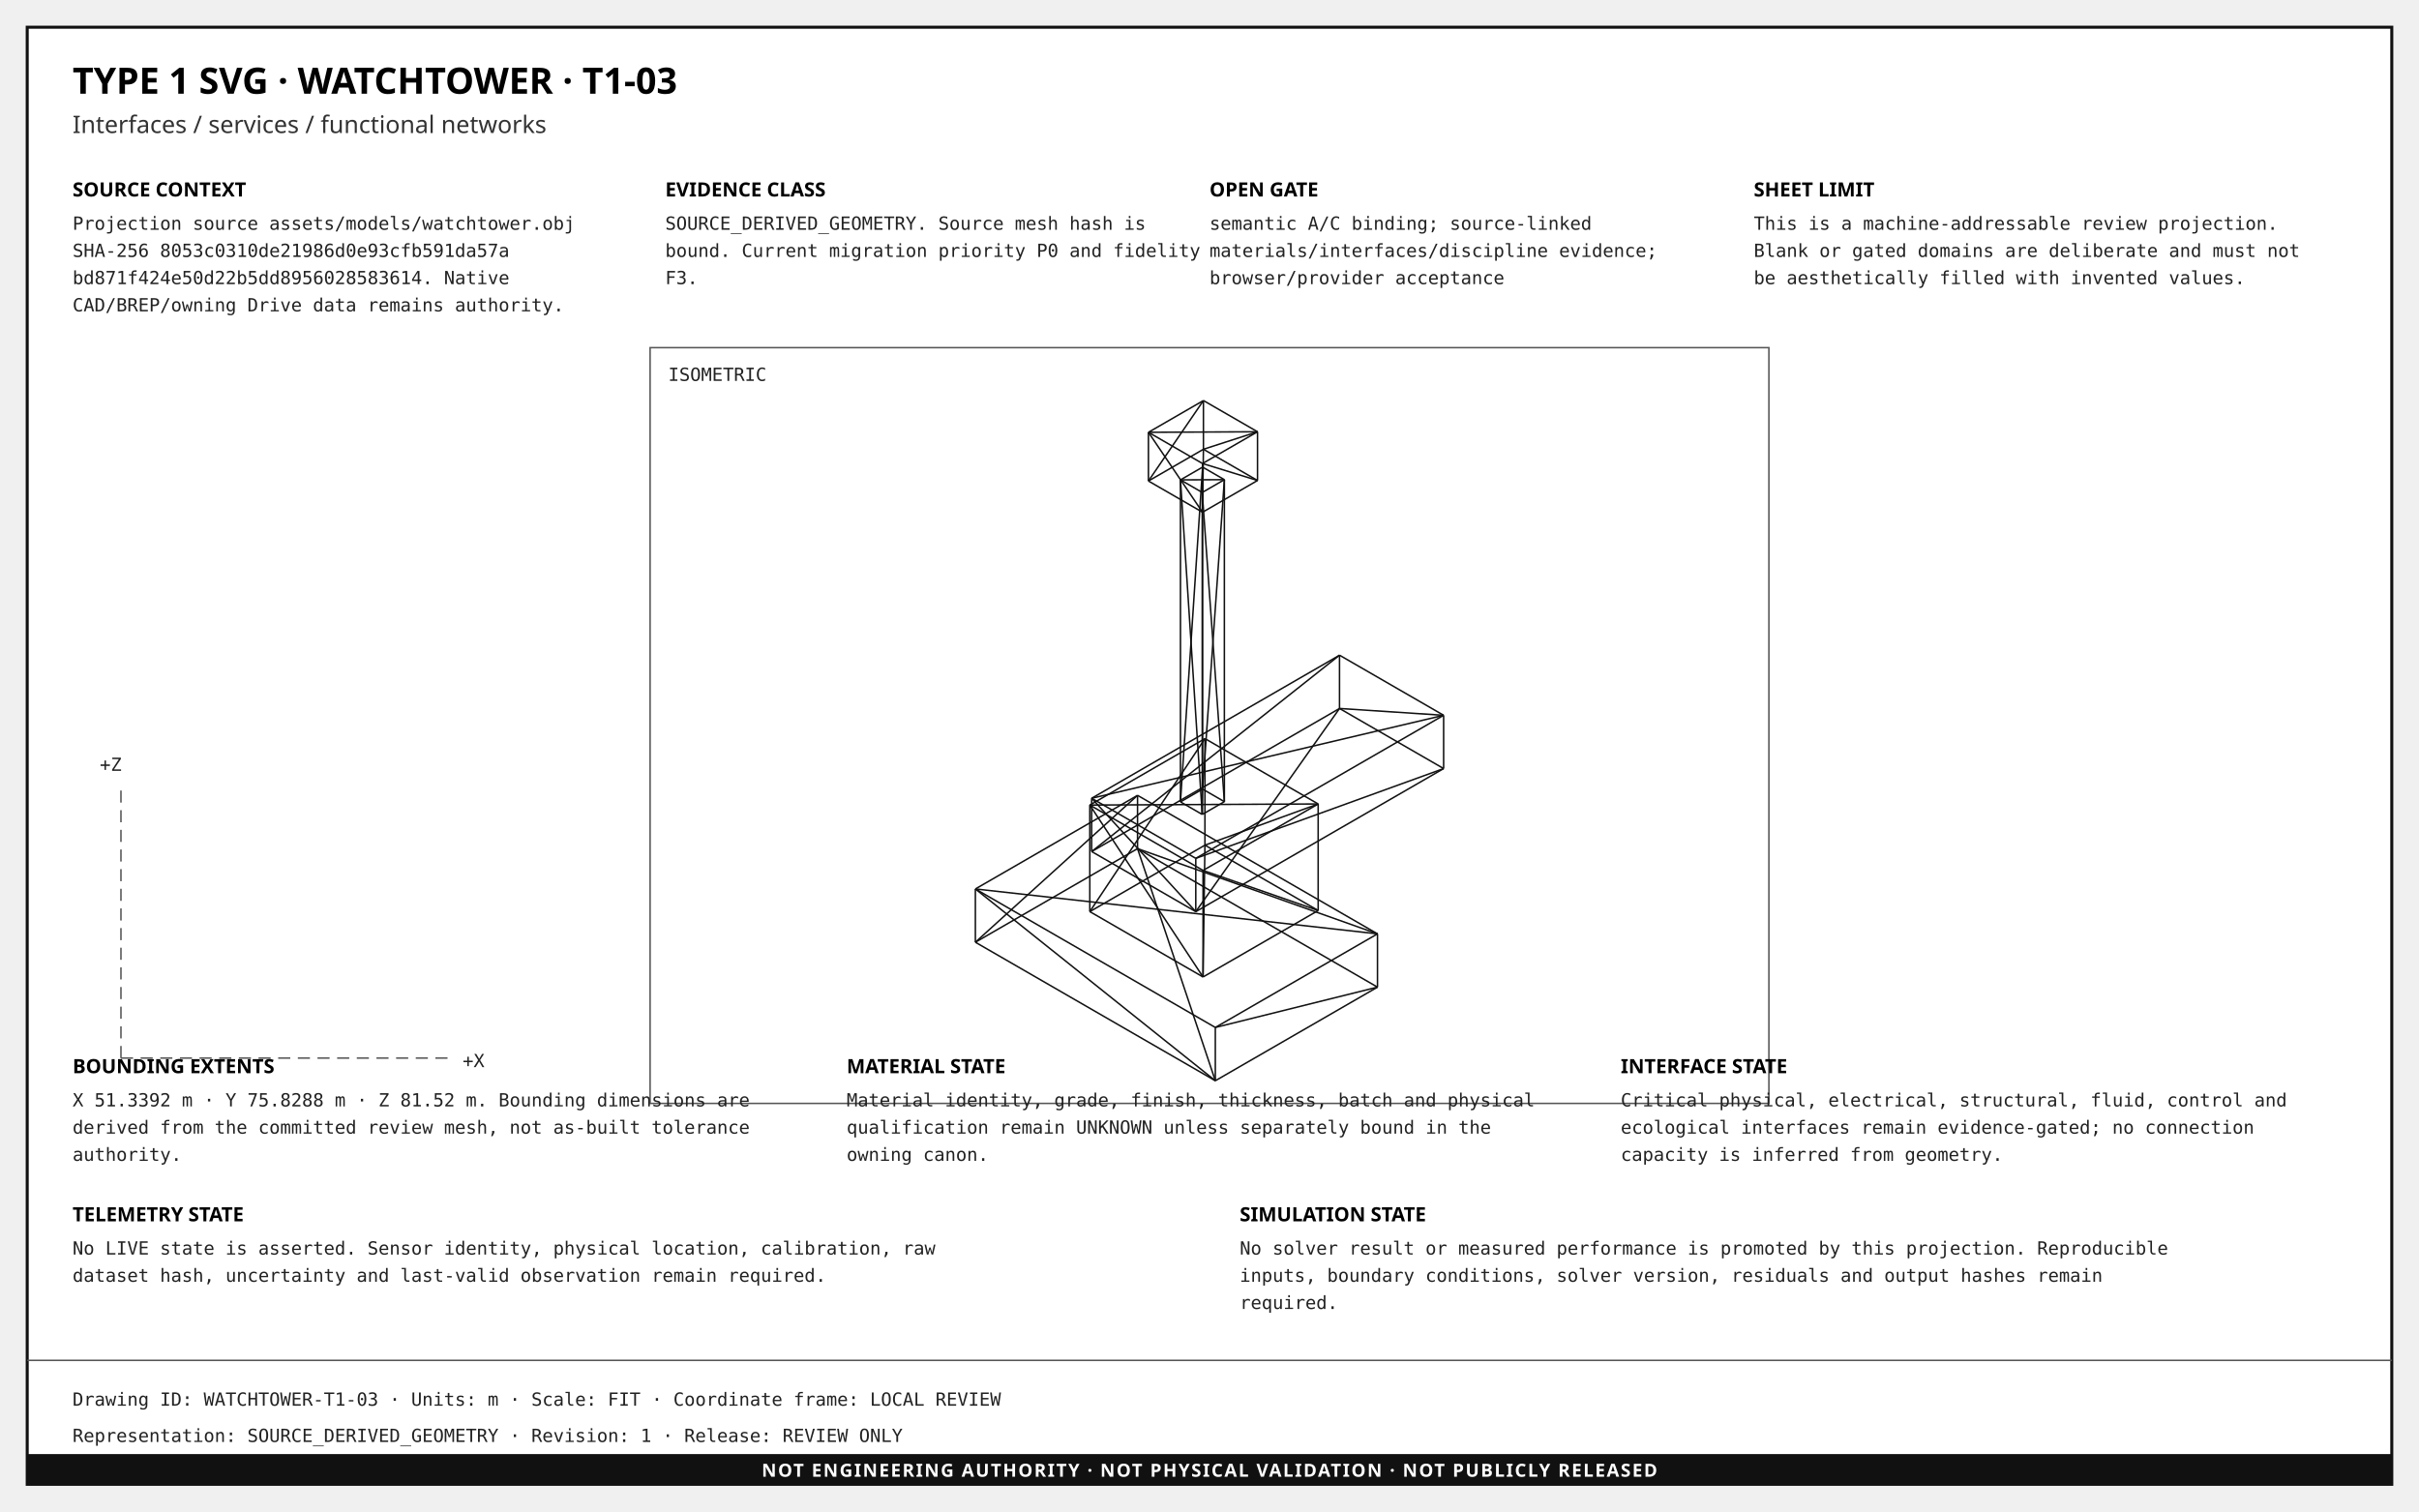
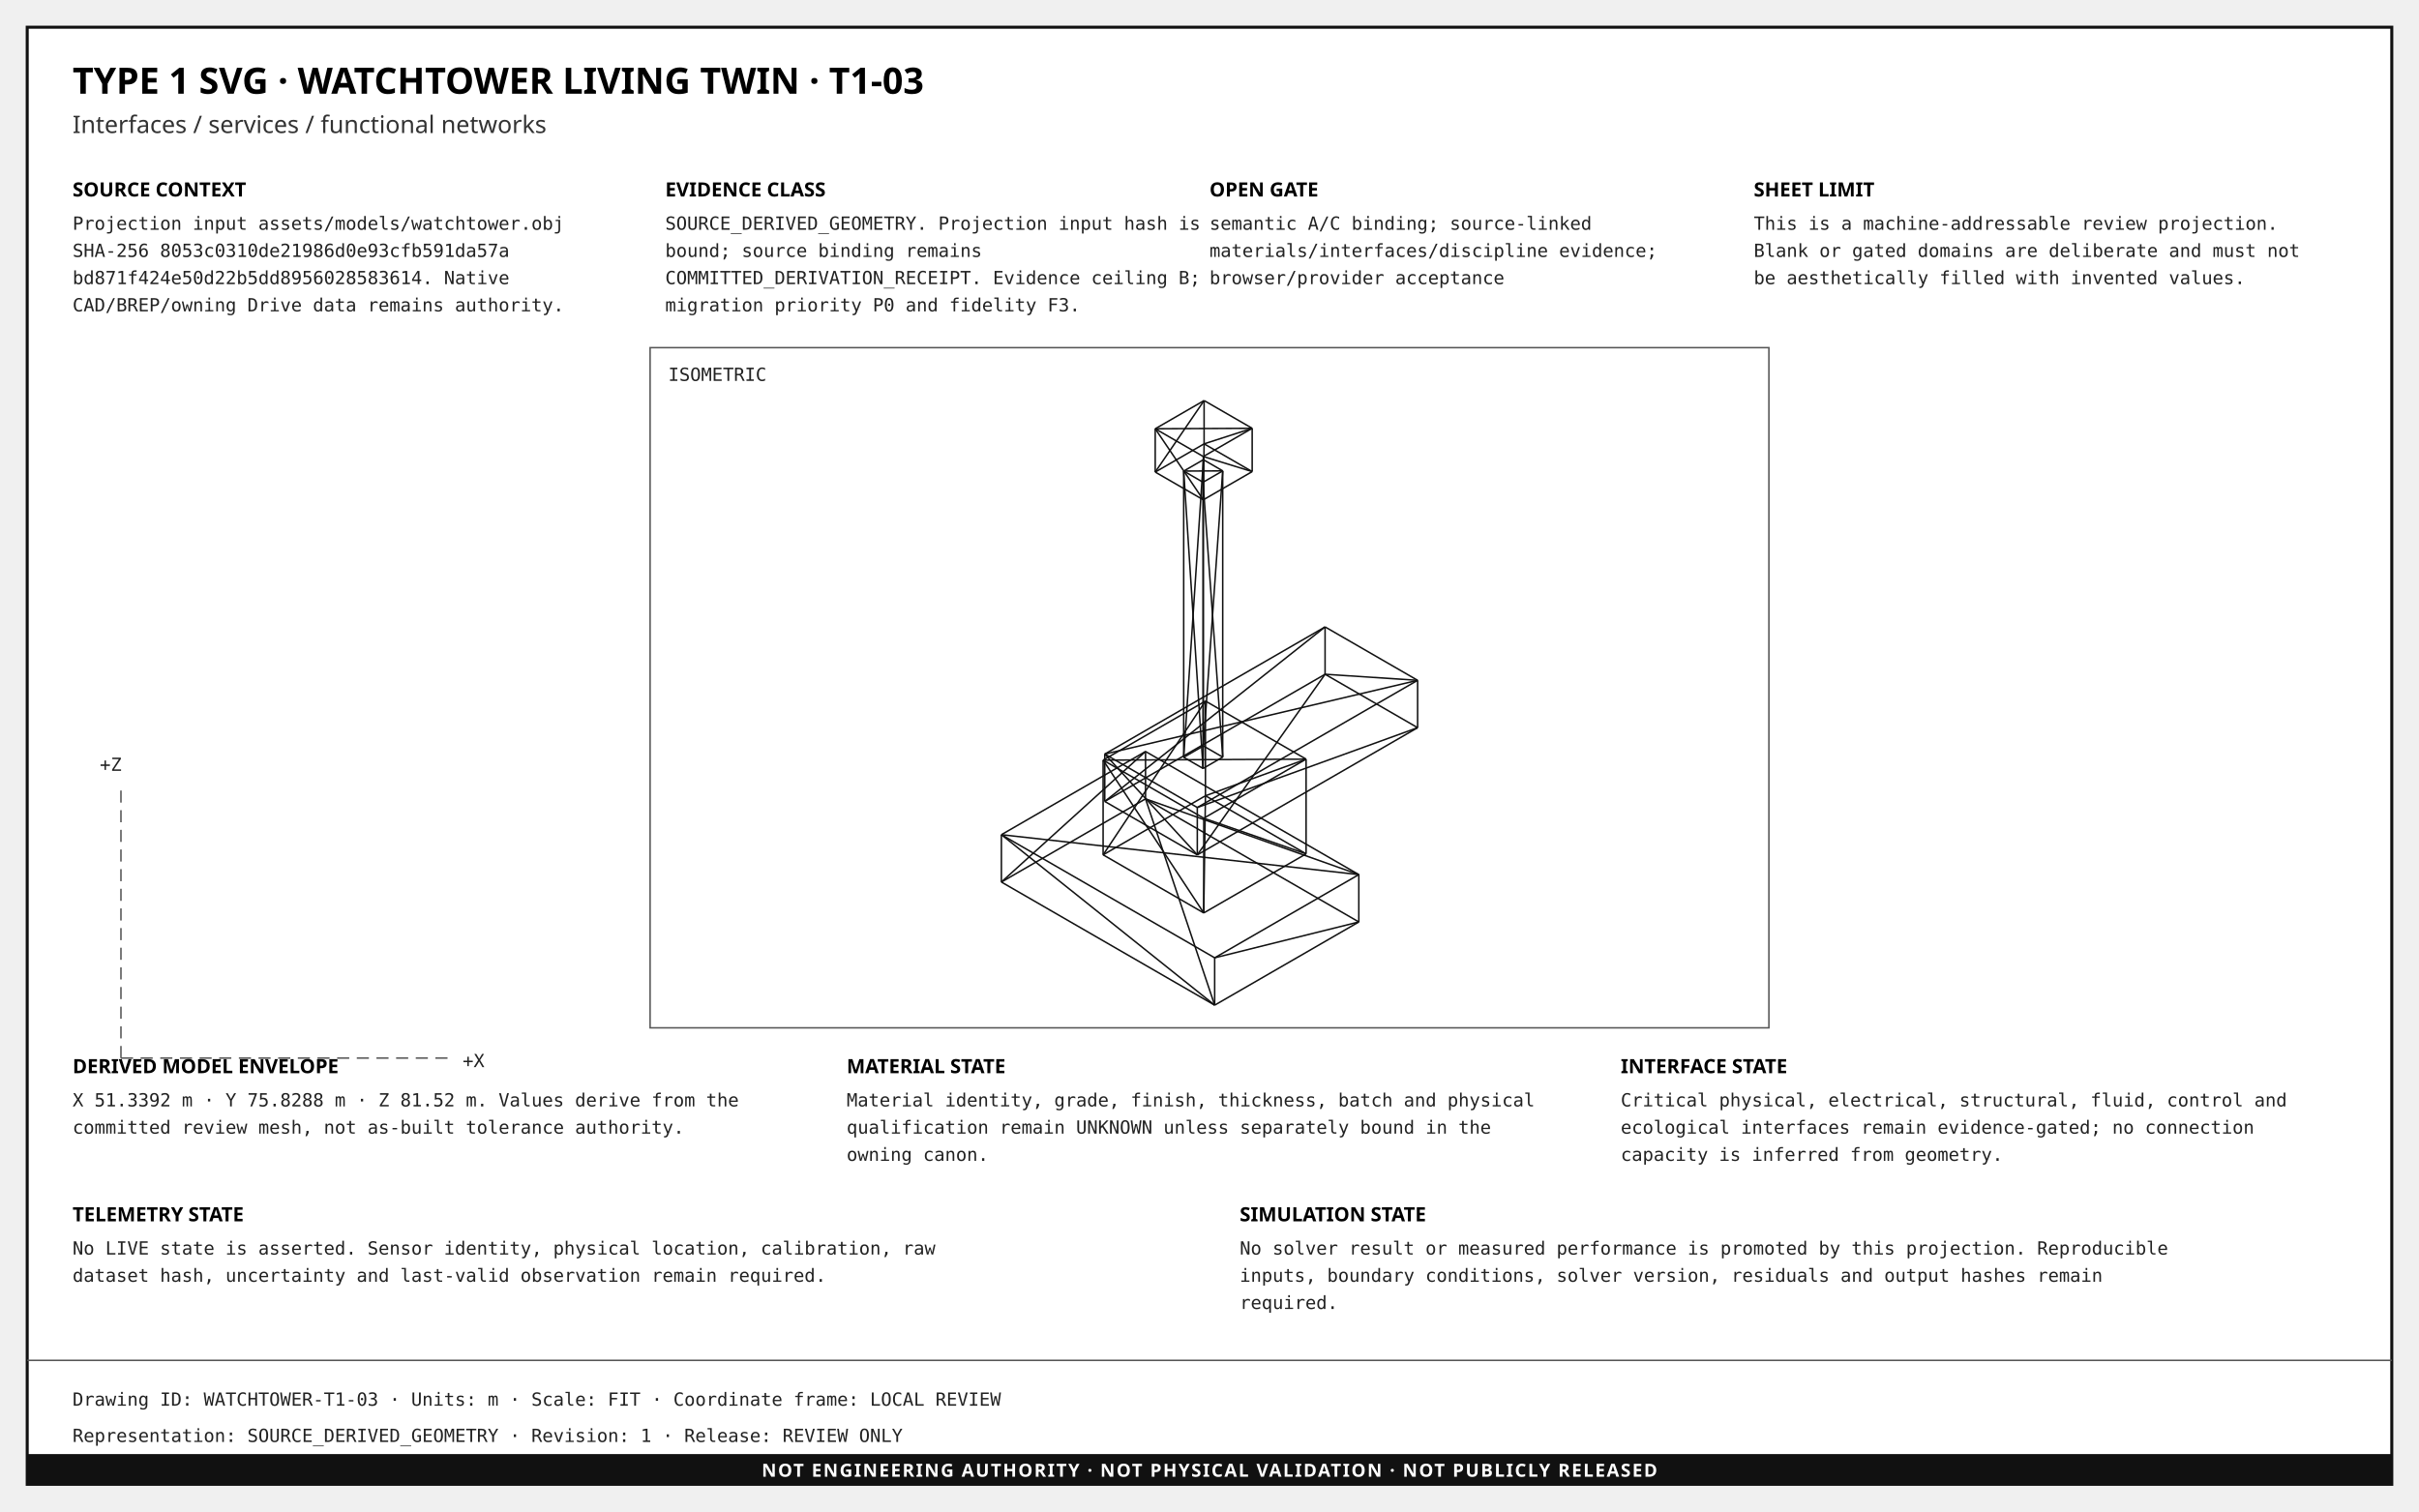
- <svg xmlns="http://www.w3.org/2000/svg" width="100%" height="auto" viewBox="0 0 1600 1000" preserveAspectRatio="xMidYMin meet" data-twin-id="watchtower" data-drawing-id="WATCHTOWER-T1-03" data-representation-class="SOURCE_DERIVED_GEOMETRY" data-release-state="REVIEW_ONLY_NOT_PUBLICLY_RELEASED">
-   <style>.sheet{fill:#fff;stroke:#111;stroke-width:2}.border,.viewbox{fill:none;stroke:#555;stroke-width:1}.geometry{stroke:#111;stroke-width:1;fill:none;vector-effect:non-scaling-stroke}.datum{stroke:#555;stroke-width:1;stroke-dasharray:8 5}.title{font:700 24px system-ui,sans-serif}.subtitle{font:16px system-ui,sans-serif;fill:#333}.section-title{font:700 13px system-ui,sans-serif}.body,.label{font:12px ui-monospace,monospace;fill:#222}.gate{fill:#111}.gate-text{font:700 12px system-ui,sans-serif;fill:#fff;letter-spacing:1px}</style>
+ <svg xmlns="http://www.w3.org/2000/svg" width="100%" height="auto" viewBox="0 0 1600 1000" preserveAspectRatio="xMidYMin meet" role="img" aria-labelledby="WATCHTOWER-T1-03-title WATCHTOWER-T1-03-desc" data-twin-id="watchtower" data-drawing-id="WATCHTOWER-T1-03" data-representation-class="SOURCE_DERIVED_GEOMETRY" data-package-kind="SOURCE_BOUNDED_REVIEW" data-evidence-ceiling="B" data-source-binding-state="COMMITTED_DERIVATION_RECEIPT" data-dimension-authority="DERIVED_MODEL_ENVELOPE_ONLY" data-type1-complete="false" data-release-eligible="false" data-release-state="REVIEW_ONLY_NOT_PUBLICLY_RELEASED">
+   <style>.sheet{fill:#fff;stroke:#111;stroke-width:2}.border,.viewbox{fill:none;stroke:#555;stroke-width:1}.geometry{stroke:#111;stroke-width:1;fill:none;vector-effect:non-scaling-stroke}.datum{stroke:#555;stroke-width:1;stroke-dasharray:8 5}.title{font:700 24px system-ui,sans-serif}.subtitle{font:16px system-ui,sans-serif;fill:#333}.section-title{font:700 13px system-ui,sans-serif}.body,.label{font:12px ui-monospace,monospace;fill:#222}.proxy-watermark{font:700 12px system-ui,sans-serif;fill:#111;letter-spacing:1.5px}.gate{fill:#111}.gate-text{font:700 12px system-ui,sans-serif;fill:#fff;letter-spacing:1px}</style>
  <g id="L00-SHEET" data-layer="L00-SHEET">
    <rect x="18" y="18" width="1564" height="964" class="sheet" />
-     <text x="48" y="62" class="title">TYPE 1 SVG · WATCHTOWER · T1-03</text>
+     <text x="48" y="62" class="title">TYPE 1 SVG · WATCHTOWER LIVING TWIN · T1-03</text>
    <text x="48" y="88" class="subtitle">Interfaces / services / functional networks</text>
    <line x1="18" y1="900" x2="1582" y2="900" class="border" />
    <text x="48" y="930" class="body">Drawing ID: WATCHTOWER-T1-03 · Units: m · Scale: FIT · Coordinate frame: LOCAL REVIEW</text>
    <text x="48" y="954" class="body">Representation: SOURCE_DERIVED_GEOMETRY · Revision: 1 · Release: REVIEW ONLY</text>
  </g>
  <g id="L10-CONTEXT" data-layer="L10-CONTEXT">
    <text x="48" y="130" class="section-title">SOURCE CONTEXT</text>
-     <text x="48" y="152" class="body">Projection source assets/models/watchtower.obj</text>
+     <text x="48" y="152" class="body">Projection input assets/models/watchtower.obj</text>
    <text x="48" y="170" class="body">SHA-256 8053c0310de21986d0e93cfb591da57a</text>
    <text x="48" y="188" class="body">bd871f424e50d22b5dd8956028583614. Native</text>
    <text x="48" y="206" class="body">CAD/BREP/owning Drive data remains authority.</text>
  </g>
  <g id="L20-AUTH-GEOMETRY" data-layer="L20-AUTH-GEOMETRY">

</g>
  <g id="L21-DERIVED-GEOMETRY" data-layer="L21-DERIVED-GEOMETRY">
-     <rect x="430" y="230" width="740" height="500" class="viewbox" />
+     <rect x="430" y="230" width="740" height="450" class="viewbox" />
    <text x="442" y="252" class="label">ISOMETRIC</text>
-     <line id="WATCHTOWER-T1-03-ISOMETRIC-edge-0000" data-feature-id="EDGE-0000" x1="720.835" y1="603.114" x2="720.835" y2="532.620" class="geometry" />
-     <line id="WATCHTOWER-T1-03-ISOMETRIC-edge-0001" data-feature-id="EDGE-0001" x1="720.835" y1="603.114" x2="796.981" y2="559.151" class="geometry" />
-     <line id="WATCHTOWER-T1-03-ISOMETRIC-edge-0002" data-feature-id="EDGE-0002" x1="720.835" y1="603.114" x2="796.981" y2="488.657" class="geometry" />
-     <line id="WATCHTOWER-T1-03-ISOMETRIC-edge-0003" data-feature-id="EDGE-0003" x1="720.835" y1="532.620" x2="796.981" y2="488.657" class="geometry" />
-     <line id="WATCHTOWER-T1-03-ISOMETRIC-edge-0004" data-feature-id="EDGE-0004" x1="796.981" y1="559.151" x2="796.981" y2="488.657" class="geometry" />
-     <line id="WATCHTOWER-T1-03-ISOMETRIC-edge-0005" data-feature-id="EDGE-0005" x1="720.835" y1="603.114" x2="795.727" y2="646.353" class="geometry" />
-     <line id="WATCHTOWER-T1-03-ISOMETRIC-edge-0006" data-feature-id="EDGE-0006" x1="720.835" y1="532.620" x2="795.727" y2="646.353" class="geometry" />
-     <line id="WATCHTOWER-T1-03-ISOMETRIC-edge-0007" data-feature-id="EDGE-0007" x1="796.981" y1="559.151" x2="795.727" y2="646.353" class="geometry" />
-     <line id="WATCHTOWER-T1-03-ISOMETRIC-edge-0008" data-feature-id="EDGE-0008" x1="720.835" y1="532.620" x2="795.727" y2="575.859" class="geometry" />
-     <line id="WATCHTOWER-T1-03-ISOMETRIC-edge-0009" data-feature-id="EDGE-0009" x1="795.727" y1="646.353" x2="795.727" y2="575.859" class="geometry" />
-     <line id="WATCHTOWER-T1-03-ISOMETRIC-edge-0010" data-feature-id="EDGE-0010" x1="796.981" y1="559.151" x2="871.873" y2="602.390" class="geometry" />
-     <line id="WATCHTOWER-T1-03-ISOMETRIC-edge-0011" data-feature-id="EDGE-0011" x1="795.727" y1="646.353" x2="871.873" y2="602.390" class="geometry" />
-     <line id="WATCHTOWER-T1-03-ISOMETRIC-edge-0012" data-feature-id="EDGE-0012" x1="795.727" y1="575.859" x2="871.873" y2="602.390" class="geometry" />
-     <line id="WATCHTOWER-T1-03-ISOMETRIC-edge-0013" data-feature-id="EDGE-0013" x1="720.835" y1="532.620" x2="871.873" y2="531.896" class="geometry" />
-     <line id="WATCHTOWER-T1-03-ISOMETRIC-edge-0014" data-feature-id="EDGE-0014" x1="796.981" y1="559.151" x2="871.873" y2="531.896" class="geometry" />
-     <line id="WATCHTOWER-T1-03-ISOMETRIC-edge-0015" data-feature-id="EDGE-0015" x1="796.981" y1="488.657" x2="871.873" y2="531.896" class="geometry" />
-     <line id="WATCHTOWER-T1-03-ISOMETRIC-edge-0016" data-feature-id="EDGE-0016" x1="795.727" y1="575.859" x2="871.873" y2="531.896" class="geometry" />
-     <line id="WATCHTOWER-T1-03-ISOMETRIC-edge-0017" data-feature-id="EDGE-0017" x1="871.873" y1="602.390" x2="871.873" y2="531.896" class="geometry" />
-     <line id="WATCHTOWER-T1-03-ISOMETRIC-edge-0018" data-feature-id="EDGE-0018" x1="780.796" y1="530.515" x2="780.796" y2="317.484" class="geometry" />
-     <line id="WATCHTOWER-T1-03-ISOMETRIC-edge-0019" data-feature-id="EDGE-0019" x1="780.796" y1="530.515" x2="795.436" y2="522.063" class="geometry" />
-     <line id="WATCHTOWER-T1-03-ISOMETRIC-edge-0020" data-feature-id="EDGE-0020" x1="780.796" y1="530.515" x2="795.436" y2="309.032" class="geometry" />
-     <line id="WATCHTOWER-T1-03-ISOMETRIC-edge-0021" data-feature-id="EDGE-0021" x1="780.796" y1="317.484" x2="795.436" y2="309.032" class="geometry" />
-     <line id="WATCHTOWER-T1-03-ISOMETRIC-edge-0022" data-feature-id="EDGE-0022" x1="795.436" y1="522.063" x2="795.436" y2="309.032" class="geometry" />
-     <line id="WATCHTOWER-T1-03-ISOMETRIC-edge-0023" data-feature-id="EDGE-0023" x1="780.796" y1="530.515" x2="795.195" y2="538.828" class="geometry" />
-     <line id="WATCHTOWER-T1-03-ISOMETRIC-edge-0024" data-feature-id="EDGE-0024" x1="780.796" y1="317.484" x2="795.195" y2="538.828" class="geometry" />
-     <line id="WATCHTOWER-T1-03-ISOMETRIC-edge-0025" data-feature-id="EDGE-0025" x1="795.436" y1="522.063" x2="795.195" y2="538.828" class="geometry" />
-     <line id="WATCHTOWER-T1-03-ISOMETRIC-edge-0026" data-feature-id="EDGE-0026" x1="780.796" y1="317.484" x2="795.195" y2="325.797" class="geometry" />
-     <line id="WATCHTOWER-T1-03-ISOMETRIC-edge-0027" data-feature-id="EDGE-0027" x1="795.195" y1="538.828" x2="795.195" y2="325.797" class="geometry" />
-     <line id="WATCHTOWER-T1-03-ISOMETRIC-edge-0028" data-feature-id="EDGE-0028" x1="795.436" y1="522.063" x2="809.834" y2="530.376" class="geometry" />
-     <line id="WATCHTOWER-T1-03-ISOMETRIC-edge-0029" data-feature-id="EDGE-0029" x1="795.195" y1="538.828" x2="809.834" y2="530.376" class="geometry" />
-     <line id="WATCHTOWER-T1-03-ISOMETRIC-edge-0030" data-feature-id="EDGE-0030" x1="795.195" y1="325.797" x2="809.834" y2="530.376" class="geometry" />
-     <line id="WATCHTOWER-T1-03-ISOMETRIC-edge-0031" data-feature-id="EDGE-0031" x1="780.796" y1="317.484" x2="809.834" y2="317.344" class="geometry" />
-     <line id="WATCHTOWER-T1-03-ISOMETRIC-edge-0032" data-feature-id="EDGE-0032" x1="795.436" y1="522.063" x2="809.834" y2="317.344" class="geometry" />
-     <line id="WATCHTOWER-T1-03-ISOMETRIC-edge-0033" data-feature-id="EDGE-0033" x1="795.436" y1="309.032" x2="809.834" y2="317.344" class="geometry" />
-     <line id="WATCHTOWER-T1-03-ISOMETRIC-edge-0034" data-feature-id="EDGE-0034" x1="795.195" y1="325.797" x2="809.834" y2="317.344" class="geometry" />
-     <line id="WATCHTOWER-T1-03-ISOMETRIC-edge-0035" data-feature-id="EDGE-0035" x1="809.834" y1="530.376" x2="809.834" y2="317.344" class="geometry" />
-     <line id="WATCHTOWER-T1-03-ISOMETRIC-edge-0036" data-feature-id="EDGE-0036" x1="759.606" y1="318.227" x2="759.606" y2="286.002" class="geometry" />
-     <line id="WATCHTOWER-T1-03-ISOMETRIC-edge-0037" data-feature-id="EDGE-0037" x1="759.606" y1="318.227" x2="795.982" y2="297.226" class="geometry" />
-     <line id="WATCHTOWER-T1-03-ISOMETRIC-edge-0038" data-feature-id="EDGE-0038" x1="759.606" y1="318.227" x2="795.982" y2="265.000" class="geometry" />
-     <line id="WATCHTOWER-T1-03-ISOMETRIC-edge-0039" data-feature-id="EDGE-0039" x1="759.606" y1="286.002" x2="795.982" y2="265.000" class="geometry" />
-     <line id="WATCHTOWER-T1-03-ISOMETRIC-edge-0040" data-feature-id="EDGE-0040" x1="795.982" y1="297.226" x2="795.982" y2="265.000" class="geometry" />
-     <line id="WATCHTOWER-T1-03-ISOMETRIC-edge-0041" data-feature-id="EDGE-0041" x1="759.606" y1="318.227" x2="795.383" y2="338.883" class="geometry" />
-     <line id="WATCHTOWER-T1-03-ISOMETRIC-edge-0042" data-feature-id="EDGE-0042" x1="759.606" y1="286.002" x2="795.383" y2="338.883" class="geometry" />
-     <line id="WATCHTOWER-T1-03-ISOMETRIC-edge-0043" data-feature-id="EDGE-0043" x1="795.982" y1="297.226" x2="795.383" y2="338.883" class="geometry" />
-     <line id="WATCHTOWER-T1-03-ISOMETRIC-edge-0044" data-feature-id="EDGE-0044" x1="759.606" y1="286.002" x2="795.383" y2="306.657" class="geometry" />
-     <line id="WATCHTOWER-T1-03-ISOMETRIC-edge-0045" data-feature-id="EDGE-0045" x1="795.383" y1="338.883" x2="795.383" y2="306.657" class="geometry" />
-     <line id="WATCHTOWER-T1-03-ISOMETRIC-edge-0046" data-feature-id="EDGE-0046" x1="795.982" y1="297.226" x2="831.759" y2="317.882" class="geometry" />
-     <line id="WATCHTOWER-T1-03-ISOMETRIC-edge-0047" data-feature-id="EDGE-0047" x1="795.383" y1="338.883" x2="831.759" y2="317.882" class="geometry" />
-     <line id="WATCHTOWER-T1-03-ISOMETRIC-edge-0048" data-feature-id="EDGE-0048" x1="795.383" y1="306.657" x2="831.759" y2="317.882" class="geometry" />
-     <line id="WATCHTOWER-T1-03-ISOMETRIC-edge-0049" data-feature-id="EDGE-0049" x1="759.606" y1="286.002" x2="831.759" y2="285.656" class="geometry" />
-     <line id="WATCHTOWER-T1-03-ISOMETRIC-edge-0050" data-feature-id="EDGE-0050" x1="795.982" y1="297.226" x2="831.759" y2="285.656" class="geometry" />
-     <line id="WATCHTOWER-T1-03-ISOMETRIC-edge-0051" data-feature-id="EDGE-0051" x1="795.982" y1="265.000" x2="831.759" y2="285.656" class="geometry" />
-     <line id="WATCHTOWER-T1-03-ISOMETRIC-edge-0052" data-feature-id="EDGE-0052" x1="795.383" y1="306.657" x2="831.759" y2="285.656" class="geometry" />
-     <line id="WATCHTOWER-T1-03-ISOMETRIC-edge-0053" data-feature-id="EDGE-0053" x1="831.759" y1="317.882" x2="831.759" y2="285.656" class="geometry" />
-     <line id="WATCHTOWER-T1-03-ISOMETRIC-edge-0054" data-feature-id="EDGE-0054" x1="722.059" y1="563.370" x2="722.059" y2="528.123" class="geometry" />
-     <line id="WATCHTOWER-T1-03-ISOMETRIC-edge-0055" data-feature-id="EDGE-0055" x1="722.059" y1="563.370" x2="885.998" y2="468.720" class="geometry" />
-     <line id="WATCHTOWER-T1-03-ISOMETRIC-edge-0056" data-feature-id="EDGE-0056" x1="722.059" y1="563.370" x2="885.998" y2="433.473" class="geometry" />
-     <line id="WATCHTOWER-T1-03-ISOMETRIC-edge-0057" data-feature-id="EDGE-0057" x1="722.059" y1="528.123" x2="885.998" y2="433.473" class="geometry" />
-     <line id="WATCHTOWER-T1-03-ISOMETRIC-edge-0058" data-feature-id="EDGE-0058" x1="885.998" y1="468.720" x2="885.998" y2="433.473" class="geometry" />
-     <line id="WATCHTOWER-T1-03-ISOMETRIC-edge-0059" data-feature-id="EDGE-0059" x1="722.059" y1="563.370" x2="790.921" y2="603.127" class="geometry" />
-     <line id="WATCHTOWER-T1-03-ISOMETRIC-edge-0060" data-feature-id="EDGE-0060" x1="722.059" y1="528.123" x2="790.921" y2="603.127" class="geometry" />
-     <line id="WATCHTOWER-T1-03-ISOMETRIC-edge-0061" data-feature-id="EDGE-0061" x1="885.998" y1="468.720" x2="790.921" y2="603.127" class="geometry" />
-     <line id="WATCHTOWER-T1-03-ISOMETRIC-edge-0062" data-feature-id="EDGE-0062" x1="722.059" y1="528.123" x2="790.921" y2="567.880" class="geometry" />
-     <line id="WATCHTOWER-T1-03-ISOMETRIC-edge-0063" data-feature-id="EDGE-0063" x1="790.921" y1="603.127" x2="790.921" y2="567.880" class="geometry" />
-     <line id="WATCHTOWER-T1-03-ISOMETRIC-edge-0064" data-feature-id="EDGE-0064" x1="885.998" y1="468.720" x2="954.859" y2="508.477" class="geometry" />
-     <line id="WATCHTOWER-T1-03-ISOMETRIC-edge-0065" data-feature-id="EDGE-0065" x1="790.921" y1="603.127" x2="954.859" y2="508.477" class="geometry" />
-     <line id="WATCHTOWER-T1-03-ISOMETRIC-edge-0066" data-feature-id="EDGE-0066" x1="790.921" y1="567.880" x2="954.859" y2="508.477" class="geometry" />
-     <line id="WATCHTOWER-T1-03-ISOMETRIC-edge-0067" data-feature-id="EDGE-0067" x1="722.059" y1="528.123" x2="954.859" y2="473.230" class="geometry" />
-     <line id="WATCHTOWER-T1-03-ISOMETRIC-edge-0068" data-feature-id="EDGE-0068" x1="885.998" y1="468.720" x2="954.859" y2="473.230" class="geometry" />
-     <line id="WATCHTOWER-T1-03-ISOMETRIC-edge-0069" data-feature-id="EDGE-0069" x1="885.998" y1="433.473" x2="954.859" y2="473.230" class="geometry" />
-     <line id="WATCHTOWER-T1-03-ISOMETRIC-edge-0070" data-feature-id="EDGE-0070" x1="790.921" y1="567.880" x2="954.859" y2="473.230" class="geometry" />
-     <line id="WATCHTOWER-T1-03-ISOMETRIC-edge-0071" data-feature-id="EDGE-0071" x1="954.859" y1="508.477" x2="954.859" y2="473.230" class="geometry" />
-     <line id="WATCHTOWER-T1-03-ISOMETRIC-edge-0072" data-feature-id="EDGE-0072" x1="645.141" y1="623.369" x2="645.141" y2="588.121" class="geometry" />
-     <line id="WATCHTOWER-T1-03-ISOMETRIC-edge-0073" data-feature-id="EDGE-0073" x1="645.141" y1="623.369" x2="752.401" y2="561.442" class="geometry" />
-     <line id="WATCHTOWER-T1-03-ISOMETRIC-edge-0074" data-feature-id="EDGE-0074" x1="645.141" y1="623.369" x2="752.401" y2="526.195" class="geometry" />
-     <line id="WATCHTOWER-T1-03-ISOMETRIC-edge-0075" data-feature-id="EDGE-0075" x1="645.141" y1="588.121" x2="752.401" y2="526.195" class="geometry" />
-     <line id="WATCHTOWER-T1-03-ISOMETRIC-edge-0076" data-feature-id="EDGE-0076" x1="752.401" y1="561.442" x2="752.401" y2="526.195" class="geometry" />
-     <line id="WATCHTOWER-T1-03-ISOMETRIC-edge-0077" data-feature-id="EDGE-0077" x1="645.141" y1="623.369" x2="803.851" y2="715.000" class="geometry" />
-     <line id="WATCHTOWER-T1-03-ISOMETRIC-edge-0078" data-feature-id="EDGE-0078" x1="645.141" y1="588.121" x2="803.851" y2="715.000" class="geometry" />
-     <line id="WATCHTOWER-T1-03-ISOMETRIC-edge-0079" data-feature-id="EDGE-0079" x1="752.401" y1="561.442" x2="803.851" y2="715.000" class="geometry" />
-     <line id="WATCHTOWER-T1-03-ISOMETRIC-edge-0080" data-feature-id="EDGE-0080" x1="645.141" y1="588.121" x2="803.851" y2="679.753" class="geometry" />
-     <line id="WATCHTOWER-T1-03-ISOMETRIC-edge-0081" data-feature-id="EDGE-0081" x1="803.851" y1="715.000" x2="803.851" y2="679.753" class="geometry" />
-     <line id="WATCHTOWER-T1-03-ISOMETRIC-edge-0082" data-feature-id="EDGE-0082" x1="752.401" y1="561.442" x2="911.111" y2="653.073" class="geometry" />
-     <line id="WATCHTOWER-T1-03-ISOMETRIC-edge-0083" data-feature-id="EDGE-0083" x1="803.851" y1="715.000" x2="911.111" y2="653.073" class="geometry" />
-     <line id="WATCHTOWER-T1-03-ISOMETRIC-edge-0084" data-feature-id="EDGE-0084" x1="803.851" y1="679.753" x2="911.111" y2="653.073" class="geometry" />
-     <line id="WATCHTOWER-T1-03-ISOMETRIC-edge-0085" data-feature-id="EDGE-0085" x1="645.141" y1="588.121" x2="911.111" y2="617.826" class="geometry" />
-     <line id="WATCHTOWER-T1-03-ISOMETRIC-edge-0086" data-feature-id="EDGE-0086" x1="752.401" y1="561.442" x2="911.111" y2="617.826" class="geometry" />
-     <line id="WATCHTOWER-T1-03-ISOMETRIC-edge-0087" data-feature-id="EDGE-0087" x1="752.401" y1="526.195" x2="911.111" y2="617.826" class="geometry" />
-     <line id="WATCHTOWER-T1-03-ISOMETRIC-edge-0088" data-feature-id="EDGE-0088" x1="803.851" y1="679.753" x2="911.111" y2="617.826" class="geometry" />
-     <line id="WATCHTOWER-T1-03-ISOMETRIC-edge-0089" data-feature-id="EDGE-0089" x1="911.111" y1="653.073" x2="911.111" y2="617.826" class="geometry" />
+     <line id="WATCHTOWER-T1-03-ISOMETRIC-edge-0000" data-feature-id="EDGE-0000" x1="729.631" y1="565.546" x2="729.631" y2="502.885" class="geometry" />
+     <line id="WATCHTOWER-T1-03-ISOMETRIC-edge-0001" data-feature-id="EDGE-0001" x1="729.631" y1="565.546" x2="797.316" y2="526.468" class="geometry" />
+     <line id="WATCHTOWER-T1-03-ISOMETRIC-edge-0002" data-feature-id="EDGE-0002" x1="729.631" y1="565.546" x2="797.316" y2="463.806" class="geometry" />
+     <line id="WATCHTOWER-T1-03-ISOMETRIC-edge-0003" data-feature-id="EDGE-0003" x1="729.631" y1="502.885" x2="797.316" y2="463.806" class="geometry" />
+     <line id="WATCHTOWER-T1-03-ISOMETRIC-edge-0004" data-feature-id="EDGE-0004" x1="797.316" y1="526.468" x2="797.316" y2="463.806" class="geometry" />
+     <line id="WATCHTOWER-T1-03-ISOMETRIC-edge-0005" data-feature-id="EDGE-0005" x1="729.631" y1="565.546" x2="796.202" y2="603.981" class="geometry" />
+     <line id="WATCHTOWER-T1-03-ISOMETRIC-edge-0006" data-feature-id="EDGE-0006" x1="729.631" y1="502.885" x2="796.202" y2="603.981" class="geometry" />
+     <line id="WATCHTOWER-T1-03-ISOMETRIC-edge-0007" data-feature-id="EDGE-0007" x1="797.316" y1="526.468" x2="796.202" y2="603.981" class="geometry" />
+     <line id="WATCHTOWER-T1-03-ISOMETRIC-edge-0008" data-feature-id="EDGE-0008" x1="729.631" y1="502.885" x2="796.202" y2="541.319" class="geometry" />
+     <line id="WATCHTOWER-T1-03-ISOMETRIC-edge-0009" data-feature-id="EDGE-0009" x1="796.202" y1="603.981" x2="796.202" y2="541.319" class="geometry" />
+     <line id="WATCHTOWER-T1-03-ISOMETRIC-edge-0010" data-feature-id="EDGE-0010" x1="797.316" y1="526.468" x2="863.887" y2="564.903" class="geometry" />
+     <line id="WATCHTOWER-T1-03-ISOMETRIC-edge-0011" data-feature-id="EDGE-0011" x1="796.202" y1="603.981" x2="863.887" y2="564.903" class="geometry" />
+     <line id="WATCHTOWER-T1-03-ISOMETRIC-edge-0012" data-feature-id="EDGE-0012" x1="796.202" y1="541.319" x2="863.887" y2="564.903" class="geometry" />
+     <line id="WATCHTOWER-T1-03-ISOMETRIC-edge-0013" data-feature-id="EDGE-0013" x1="729.631" y1="502.885" x2="863.887" y2="502.241" class="geometry" />
+     <line id="WATCHTOWER-T1-03-ISOMETRIC-edge-0014" data-feature-id="EDGE-0014" x1="797.316" y1="526.468" x2="863.887" y2="502.241" class="geometry" />
+     <line id="WATCHTOWER-T1-03-ISOMETRIC-edge-0015" data-feature-id="EDGE-0015" x1="797.316" y1="463.806" x2="863.887" y2="502.241" class="geometry" />
+     <line id="WATCHTOWER-T1-03-ISOMETRIC-edge-0016" data-feature-id="EDGE-0016" x1="796.202" y1="541.319" x2="863.887" y2="502.241" class="geometry" />
+     <line id="WATCHTOWER-T1-03-ISOMETRIC-edge-0017" data-feature-id="EDGE-0017" x1="863.887" y1="564.903" x2="863.887" y2="502.241" class="geometry" />
+     <line id="WATCHTOWER-T1-03-ISOMETRIC-edge-0018" data-feature-id="EDGE-0018" x1="782.930" y1="501.014" x2="782.930" y2="311.652" class="geometry" />
+     <line id="WATCHTOWER-T1-03-ISOMETRIC-edge-0019" data-feature-id="EDGE-0019" x1="782.930" y1="501.014" x2="795.943" y2="493.501" class="geometry" />
+     <line id="WATCHTOWER-T1-03-ISOMETRIC-edge-0020" data-feature-id="EDGE-0020" x1="782.930" y1="501.014" x2="795.943" y2="304.139" class="geometry" />
+     <line id="WATCHTOWER-T1-03-ISOMETRIC-edge-0021" data-feature-id="EDGE-0021" x1="782.930" y1="311.652" x2="795.943" y2="304.139" class="geometry" />
+     <line id="WATCHTOWER-T1-03-ISOMETRIC-edge-0022" data-feature-id="EDGE-0022" x1="795.943" y1="493.501" x2="795.943" y2="304.139" class="geometry" />
+     <line id="WATCHTOWER-T1-03-ISOMETRIC-edge-0023" data-feature-id="EDGE-0023" x1="782.930" y1="501.014" x2="795.729" y2="508.403" class="geometry" />
+     <line id="WATCHTOWER-T1-03-ISOMETRIC-edge-0024" data-feature-id="EDGE-0024" x1="782.930" y1="311.652" x2="795.729" y2="508.403" class="geometry" />
+     <line id="WATCHTOWER-T1-03-ISOMETRIC-edge-0025" data-feature-id="EDGE-0025" x1="795.943" y1="493.501" x2="795.729" y2="508.403" class="geometry" />
+     <line id="WATCHTOWER-T1-03-ISOMETRIC-edge-0026" data-feature-id="EDGE-0026" x1="782.930" y1="311.652" x2="795.729" y2="319.041" class="geometry" />
+     <line id="WATCHTOWER-T1-03-ISOMETRIC-edge-0027" data-feature-id="EDGE-0027" x1="795.729" y1="508.403" x2="795.729" y2="319.041" class="geometry" />
+     <line id="WATCHTOWER-T1-03-ISOMETRIC-edge-0028" data-feature-id="EDGE-0028" x1="795.943" y1="493.501" x2="808.741" y2="500.890" class="geometry" />
+     <line id="WATCHTOWER-T1-03-ISOMETRIC-edge-0029" data-feature-id="EDGE-0029" x1="795.729" y1="508.403" x2="808.741" y2="500.890" class="geometry" />
+     <line id="WATCHTOWER-T1-03-ISOMETRIC-edge-0030" data-feature-id="EDGE-0030" x1="795.729" y1="319.041" x2="808.741" y2="500.890" class="geometry" />
+     <line id="WATCHTOWER-T1-03-ISOMETRIC-edge-0031" data-feature-id="EDGE-0031" x1="782.930" y1="311.652" x2="808.741" y2="311.528" class="geometry" />
+     <line id="WATCHTOWER-T1-03-ISOMETRIC-edge-0032" data-feature-id="EDGE-0032" x1="795.943" y1="493.501" x2="808.741" y2="311.528" class="geometry" />
+     <line id="WATCHTOWER-T1-03-ISOMETRIC-edge-0033" data-feature-id="EDGE-0033" x1="795.943" y1="304.139" x2="808.741" y2="311.528" class="geometry" />
+     <line id="WATCHTOWER-T1-03-ISOMETRIC-edge-0034" data-feature-id="EDGE-0034" x1="795.729" y1="319.041" x2="808.741" y2="311.528" class="geometry" />
+     <line id="WATCHTOWER-T1-03-ISOMETRIC-edge-0035" data-feature-id="EDGE-0035" x1="808.741" y1="500.890" x2="808.741" y2="311.528" class="geometry" />
+     <line id="WATCHTOWER-T1-03-ISOMETRIC-edge-0036" data-feature-id="EDGE-0036" x1="764.094" y1="312.313" x2="764.094" y2="283.668" class="geometry" />
+     <line id="WATCHTOWER-T1-03-ISOMETRIC-edge-0037" data-feature-id="EDGE-0037" x1="764.094" y1="312.313" x2="796.428" y2="293.645" class="geometry" />
+     <line id="WATCHTOWER-T1-03-ISOMETRIC-edge-0038" data-feature-id="EDGE-0038" x1="764.094" y1="312.313" x2="796.428" y2="265.000" class="geometry" />
+     <line id="WATCHTOWER-T1-03-ISOMETRIC-edge-0039" data-feature-id="EDGE-0039" x1="764.094" y1="283.668" x2="796.428" y2="265.000" class="geometry" />
+     <line id="WATCHTOWER-T1-03-ISOMETRIC-edge-0040" data-feature-id="EDGE-0040" x1="796.428" y1="293.645" x2="796.428" y2="265.000" class="geometry" />
+     <line id="WATCHTOWER-T1-03-ISOMETRIC-edge-0041" data-feature-id="EDGE-0041" x1="764.094" y1="312.313" x2="795.896" y2="330.674" class="geometry" />
+     <line id="WATCHTOWER-T1-03-ISOMETRIC-edge-0042" data-feature-id="EDGE-0042" x1="764.094" y1="283.668" x2="795.896" y2="330.674" class="geometry" />
+     <line id="WATCHTOWER-T1-03-ISOMETRIC-edge-0043" data-feature-id="EDGE-0043" x1="796.428" y1="293.645" x2="795.896" y2="330.674" class="geometry" />
+     <line id="WATCHTOWER-T1-03-ISOMETRIC-edge-0044" data-feature-id="EDGE-0044" x1="764.094" y1="283.668" x2="795.896" y2="302.029" class="geometry" />
+     <line id="WATCHTOWER-T1-03-ISOMETRIC-edge-0045" data-feature-id="EDGE-0045" x1="795.896" y1="330.674" x2="795.896" y2="302.029" class="geometry" />
+     <line id="WATCHTOWER-T1-03-ISOMETRIC-edge-0046" data-feature-id="EDGE-0046" x1="796.428" y1="293.645" x2="828.230" y2="312.006" class="geometry" />
+     <line id="WATCHTOWER-T1-03-ISOMETRIC-edge-0047" data-feature-id="EDGE-0047" x1="795.896" y1="330.674" x2="828.230" y2="312.006" class="geometry" />
+     <line id="WATCHTOWER-T1-03-ISOMETRIC-edge-0048" data-feature-id="EDGE-0048" x1="795.896" y1="302.029" x2="828.230" y2="312.006" class="geometry" />
+     <line id="WATCHTOWER-T1-03-ISOMETRIC-edge-0049" data-feature-id="EDGE-0049" x1="764.094" y1="283.668" x2="828.230" y2="283.361" class="geometry" />
+     <line id="WATCHTOWER-T1-03-ISOMETRIC-edge-0050" data-feature-id="EDGE-0050" x1="796.428" y1="293.645" x2="828.230" y2="283.361" class="geometry" />
+     <line id="WATCHTOWER-T1-03-ISOMETRIC-edge-0051" data-feature-id="EDGE-0051" x1="796.428" y1="265.000" x2="828.230" y2="283.361" class="geometry" />
+     <line id="WATCHTOWER-T1-03-ISOMETRIC-edge-0052" data-feature-id="EDGE-0052" x1="795.896" y1="302.029" x2="828.230" y2="283.361" class="geometry" />
+     <line id="WATCHTOWER-T1-03-ISOMETRIC-edge-0053" data-feature-id="EDGE-0053" x1="828.230" y1="312.006" x2="828.230" y2="283.361" class="geometry" />
+     <line id="WATCHTOWER-T1-03-ISOMETRIC-edge-0054" data-feature-id="EDGE-0054" x1="730.719" y1="530.218" x2="730.719" y2="498.887" class="geometry" />
+     <line id="WATCHTOWER-T1-03-ISOMETRIC-edge-0055" data-feature-id="EDGE-0055" x1="730.719" y1="530.218" x2="876.443" y2="446.084" class="geometry" />
+     <line id="WATCHTOWER-T1-03-ISOMETRIC-edge-0056" data-feature-id="EDGE-0056" x1="730.719" y1="530.218" x2="876.443" y2="414.754" class="geometry" />
+     <line id="WATCHTOWER-T1-03-ISOMETRIC-edge-0057" data-feature-id="EDGE-0057" x1="730.719" y1="498.887" x2="876.443" y2="414.754" class="geometry" />
+     <line id="WATCHTOWER-T1-03-ISOMETRIC-edge-0058" data-feature-id="EDGE-0058" x1="876.443" y1="446.084" x2="876.443" y2="414.754" class="geometry" />
+     <line id="WATCHTOWER-T1-03-ISOMETRIC-edge-0059" data-feature-id="EDGE-0059" x1="730.719" y1="530.218" x2="791.930" y2="565.557" class="geometry" />
+     <line id="WATCHTOWER-T1-03-ISOMETRIC-edge-0060" data-feature-id="EDGE-0060" x1="730.719" y1="498.887" x2="791.930" y2="565.557" class="geometry" />
+     <line id="WATCHTOWER-T1-03-ISOMETRIC-edge-0061" data-feature-id="EDGE-0061" x1="876.443" y1="446.084" x2="791.930" y2="565.557" class="geometry" />
+     <line id="WATCHTOWER-T1-03-ISOMETRIC-edge-0062" data-feature-id="EDGE-0062" x1="730.719" y1="498.887" x2="791.930" y2="534.227" class="geometry" />
+     <line id="WATCHTOWER-T1-03-ISOMETRIC-edge-0063" data-feature-id="EDGE-0063" x1="791.930" y1="565.557" x2="791.930" y2="534.227" class="geometry" />
+     <line id="WATCHTOWER-T1-03-ISOMETRIC-edge-0064" data-feature-id="EDGE-0064" x1="876.443" y1="446.084" x2="937.653" y2="481.424" class="geometry" />
+     <line id="WATCHTOWER-T1-03-ISOMETRIC-edge-0065" data-feature-id="EDGE-0065" x1="791.930" y1="565.557" x2="937.653" y2="481.424" class="geometry" />
+     <line id="WATCHTOWER-T1-03-ISOMETRIC-edge-0066" data-feature-id="EDGE-0066" x1="791.930" y1="534.227" x2="937.653" y2="481.424" class="geometry" />
+     <line id="WATCHTOWER-T1-03-ISOMETRIC-edge-0067" data-feature-id="EDGE-0067" x1="730.719" y1="498.887" x2="937.653" y2="450.093" class="geometry" />
+     <line id="WATCHTOWER-T1-03-ISOMETRIC-edge-0068" data-feature-id="EDGE-0068" x1="876.443" y1="446.084" x2="937.653" y2="450.093" class="geometry" />
+     <line id="WATCHTOWER-T1-03-ISOMETRIC-edge-0069" data-feature-id="EDGE-0069" x1="876.443" y1="414.754" x2="937.653" y2="450.093" class="geometry" />
+     <line id="WATCHTOWER-T1-03-ISOMETRIC-edge-0070" data-feature-id="EDGE-0070" x1="791.930" y1="534.227" x2="937.653" y2="450.093" class="geometry" />
+     <line id="WATCHTOWER-T1-03-ISOMETRIC-edge-0071" data-feature-id="EDGE-0071" x1="937.653" y1="481.424" x2="937.653" y2="450.093" class="geometry" />
+     <line id="WATCHTOWER-T1-03-ISOMETRIC-edge-0072" data-feature-id="EDGE-0072" x1="662.347" y1="583.550" x2="662.347" y2="552.219" class="geometry" />
+     <line id="WATCHTOWER-T1-03-ISOMETRIC-edge-0073" data-feature-id="EDGE-0073" x1="662.347" y1="583.550" x2="757.690" y2="528.504" class="geometry" />
+     <line id="WATCHTOWER-T1-03-ISOMETRIC-edge-0074" data-feature-id="EDGE-0074" x1="662.347" y1="583.550" x2="757.690" y2="497.173" class="geometry" />
+     <line id="WATCHTOWER-T1-03-ISOMETRIC-edge-0075" data-feature-id="EDGE-0075" x1="662.347" y1="552.219" x2="757.690" y2="497.173" class="geometry" />
+     <line id="WATCHTOWER-T1-03-ISOMETRIC-edge-0076" data-feature-id="EDGE-0076" x1="757.690" y1="528.504" x2="757.690" y2="497.173" class="geometry" />
+     <line id="WATCHTOWER-T1-03-ISOMETRIC-edge-0077" data-feature-id="EDGE-0077" x1="662.347" y1="583.550" x2="803.423" y2="665.000" class="geometry" />
+     <line id="WATCHTOWER-T1-03-ISOMETRIC-edge-0078" data-feature-id="EDGE-0078" x1="662.347" y1="552.219" x2="803.423" y2="665.000" class="geometry" />
+     <line id="WATCHTOWER-T1-03-ISOMETRIC-edge-0079" data-feature-id="EDGE-0079" x1="757.690" y1="528.504" x2="803.423" y2="665.000" class="geometry" />
+     <line id="WATCHTOWER-T1-03-ISOMETRIC-edge-0080" data-feature-id="EDGE-0080" x1="662.347" y1="552.219" x2="803.423" y2="633.669" class="geometry" />
+     <line id="WATCHTOWER-T1-03-ISOMETRIC-edge-0081" data-feature-id="EDGE-0081" x1="803.423" y1="665.000" x2="803.423" y2="633.669" class="geometry" />
+     <line id="WATCHTOWER-T1-03-ISOMETRIC-edge-0082" data-feature-id="EDGE-0082" x1="757.690" y1="528.504" x2="898.766" y2="609.954" class="geometry" />
+     <line id="WATCHTOWER-T1-03-ISOMETRIC-edge-0083" data-feature-id="EDGE-0083" x1="803.423" y1="665.000" x2="898.766" y2="609.954" class="geometry" />
+     <line id="WATCHTOWER-T1-03-ISOMETRIC-edge-0084" data-feature-id="EDGE-0084" x1="803.423" y1="633.669" x2="898.766" y2="609.954" class="geometry" />
+     <line id="WATCHTOWER-T1-03-ISOMETRIC-edge-0085" data-feature-id="EDGE-0085" x1="662.347" y1="552.219" x2="898.766" y2="578.623" class="geometry" />
+     <line id="WATCHTOWER-T1-03-ISOMETRIC-edge-0086" data-feature-id="EDGE-0086" x1="757.690" y1="528.504" x2="898.766" y2="578.623" class="geometry" />
+     <line id="WATCHTOWER-T1-03-ISOMETRIC-edge-0087" data-feature-id="EDGE-0087" x1="757.690" y1="497.173" x2="898.766" y2="578.623" class="geometry" />
+     <line id="WATCHTOWER-T1-03-ISOMETRIC-edge-0088" data-feature-id="EDGE-0088" x1="803.423" y1="633.669" x2="898.766" y2="578.623" class="geometry" />
+     <line id="WATCHTOWER-T1-03-ISOMETRIC-edge-0089" data-feature-id="EDGE-0089" x1="898.766" y1="609.954" x2="898.766" y2="578.623" class="geometry" />
  </g>
  <g id="L22-PROVISIONAL-GEOMETRY" data-layer="L22-PROVISIONAL-GEOMETRY">

</g>
  <g id="L30-HIDDEN" data-layer="L30-HIDDEN">

</g>
  <g id="L31-CENTRE-DATUM" data-layer="L31-CENTRE-DATUM">
    <line id="DATUM-X" x1="80" y1="700" x2="300" y2="700" class="datum" />
    <line id="DATUM-Z" x1="80" y1="700" x2="80" y2="520" class="datum" />
    <text x="306" y="706" class="label">+X</text>
    <text x="66" y="510" class="label">+Z</text>
  </g>
  <g id="L40-SECTIONS" data-layer="L40-SECTIONS">

</g>
  <g id="L50-DIMENSIONS" data-layer="L50-DIMENSIONS">
-     <text x="48" y="710" class="section-title">BOUNDING EXTENTS</text>
-     <text x="48" y="732" class="body">X 51.3392 m · Y 75.8288 m · Z 81.52 m. Bounding dimensions are</text>
-     <text x="48" y="750" class="body">derived from the committed review mesh, not as-built tolerance</text>
-     <text x="48" y="768" class="body">authority.</text>
+     <text x="48" y="710" class="section-title">DERIVED MODEL ENVELOPE</text>
+     <text x="48" y="732" class="body">X 51.3392 m · Y 75.8288 m · Z 81.52 m. Values derive from the</text>
+     <text x="48" y="750" class="body">committed review mesh, not as-built tolerance authority.</text>
  </g>
  <g id="L60-MATERIALS" data-layer="L60-MATERIALS">
    <text x="560" y="710" class="section-title">MATERIAL STATE</text>
    <text x="560" y="732" class="body">Material identity, grade, finish, thickness, batch and physical</text>
    <text x="560" y="750" class="body">qualification remain UNKNOWN unless separately bound in the</text>
    <text x="560" y="768" class="body">owning canon.</text>
  </g>
  <g id="L70-INTERFACES" data-layer="L70-INTERFACES">
    <text x="1072" y="710" class="section-title">INTERFACE STATE</text>
    <text x="1072" y="732" class="body">Critical physical, electrical, structural, fluid, control and</text>
    <text x="1072" y="750" class="body">ecological interfaces remain evidence-gated; no connection</text>
    <text x="1072" y="768" class="body">capacity is inferred from geometry.</text>
  </g>
  <g id="L75-SENSORS" data-layer="L75-SENSORS">
    <text x="48" y="808" class="section-title">TELEMETRY STATE</text>
    <text x="48" y="830" class="body">No LIVE state is asserted. Sensor identity, physical location, calibration, raw</text>
    <text x="48" y="848" class="body">dataset hash, uncertainty and last-valid observation remain required.</text>
  </g>
  <g id="L80-SIMULATION" data-layer="L80-SIMULATION">
    <text x="820" y="808" class="section-title">SIMULATION STATE</text>
    <text x="820" y="830" class="body">No solver result or measured performance is promoted by this projection. Reproducible</text>
    <text x="820" y="848" class="body">inputs, boundary conditions, solver version, residuals and output hashes remain</text>
    <text x="820" y="866" class="body">required.</text>
  </g>
  <g id="L90-EVIDENCE" data-layer="L90-EVIDENCE">
    <text x="440" y="130" class="section-title">EVIDENCE CLASS</text>
-     <text x="440" y="152" class="body">SOURCE_DERIVED_GEOMETRY. Source mesh hash is</text>
-     <text x="440" y="170" class="body">bound. Current migration priority P0 and fidelity</text>
-     <text x="440" y="188" class="body">F3.</text>
+     <text x="440" y="152" class="body">SOURCE_DERIVED_GEOMETRY. Projection input hash is</text>
+     <text x="440" y="170" class="body">bound; source binding remains</text>
+     <text x="440" y="188" class="body">COMMITTED_DERIVATION_RECEIPT. Evidence ceiling B;</text>
+     <text x="440" y="206" class="body">migration priority P0 and fidelity F3.</text>
  </g>
  <g id="L91-UNKNOWNS" data-layer="L91-UNKNOWNS">
    <text x="800" y="130" class="section-title">OPEN GATE</text>
    <text x="800" y="152" class="body">semantic A/C binding; source-linked</text>
    <text x="800" y="170" class="body">materials/interfaces/discipline evidence;</text>
    <text x="800" y="188" class="body">browser/provider acceptance</text>
  </g>
  <g id="L95-ANNOTATIONS" data-layer="L95-ANNOTATIONS">
    <text x="1160" y="130" class="section-title">SHEET LIMIT</text>
    <text x="1160" y="152" class="body">This is a machine-addressable review projection.</text>
    <text x="1160" y="170" class="body">Blank or gated domains are deliberate and must not</text>
    <text x="1160" y="188" class="body">be aesthetically filled with invented values.</text>
  </g>
  <g id="L99-CLAIM-GATE" data-layer="L99-CLAIM-GATE">
    <rect x="18" y="962" width="1564" height="20" class="gate" />
    <text x="800" y="977" text-anchor="middle" class="gate-text">NOT ENGINEERING AUTHORITY · NOT PHYSICAL VALIDATION · NOT PUBLICLY RELEASED</text>
  </g>
</svg>
